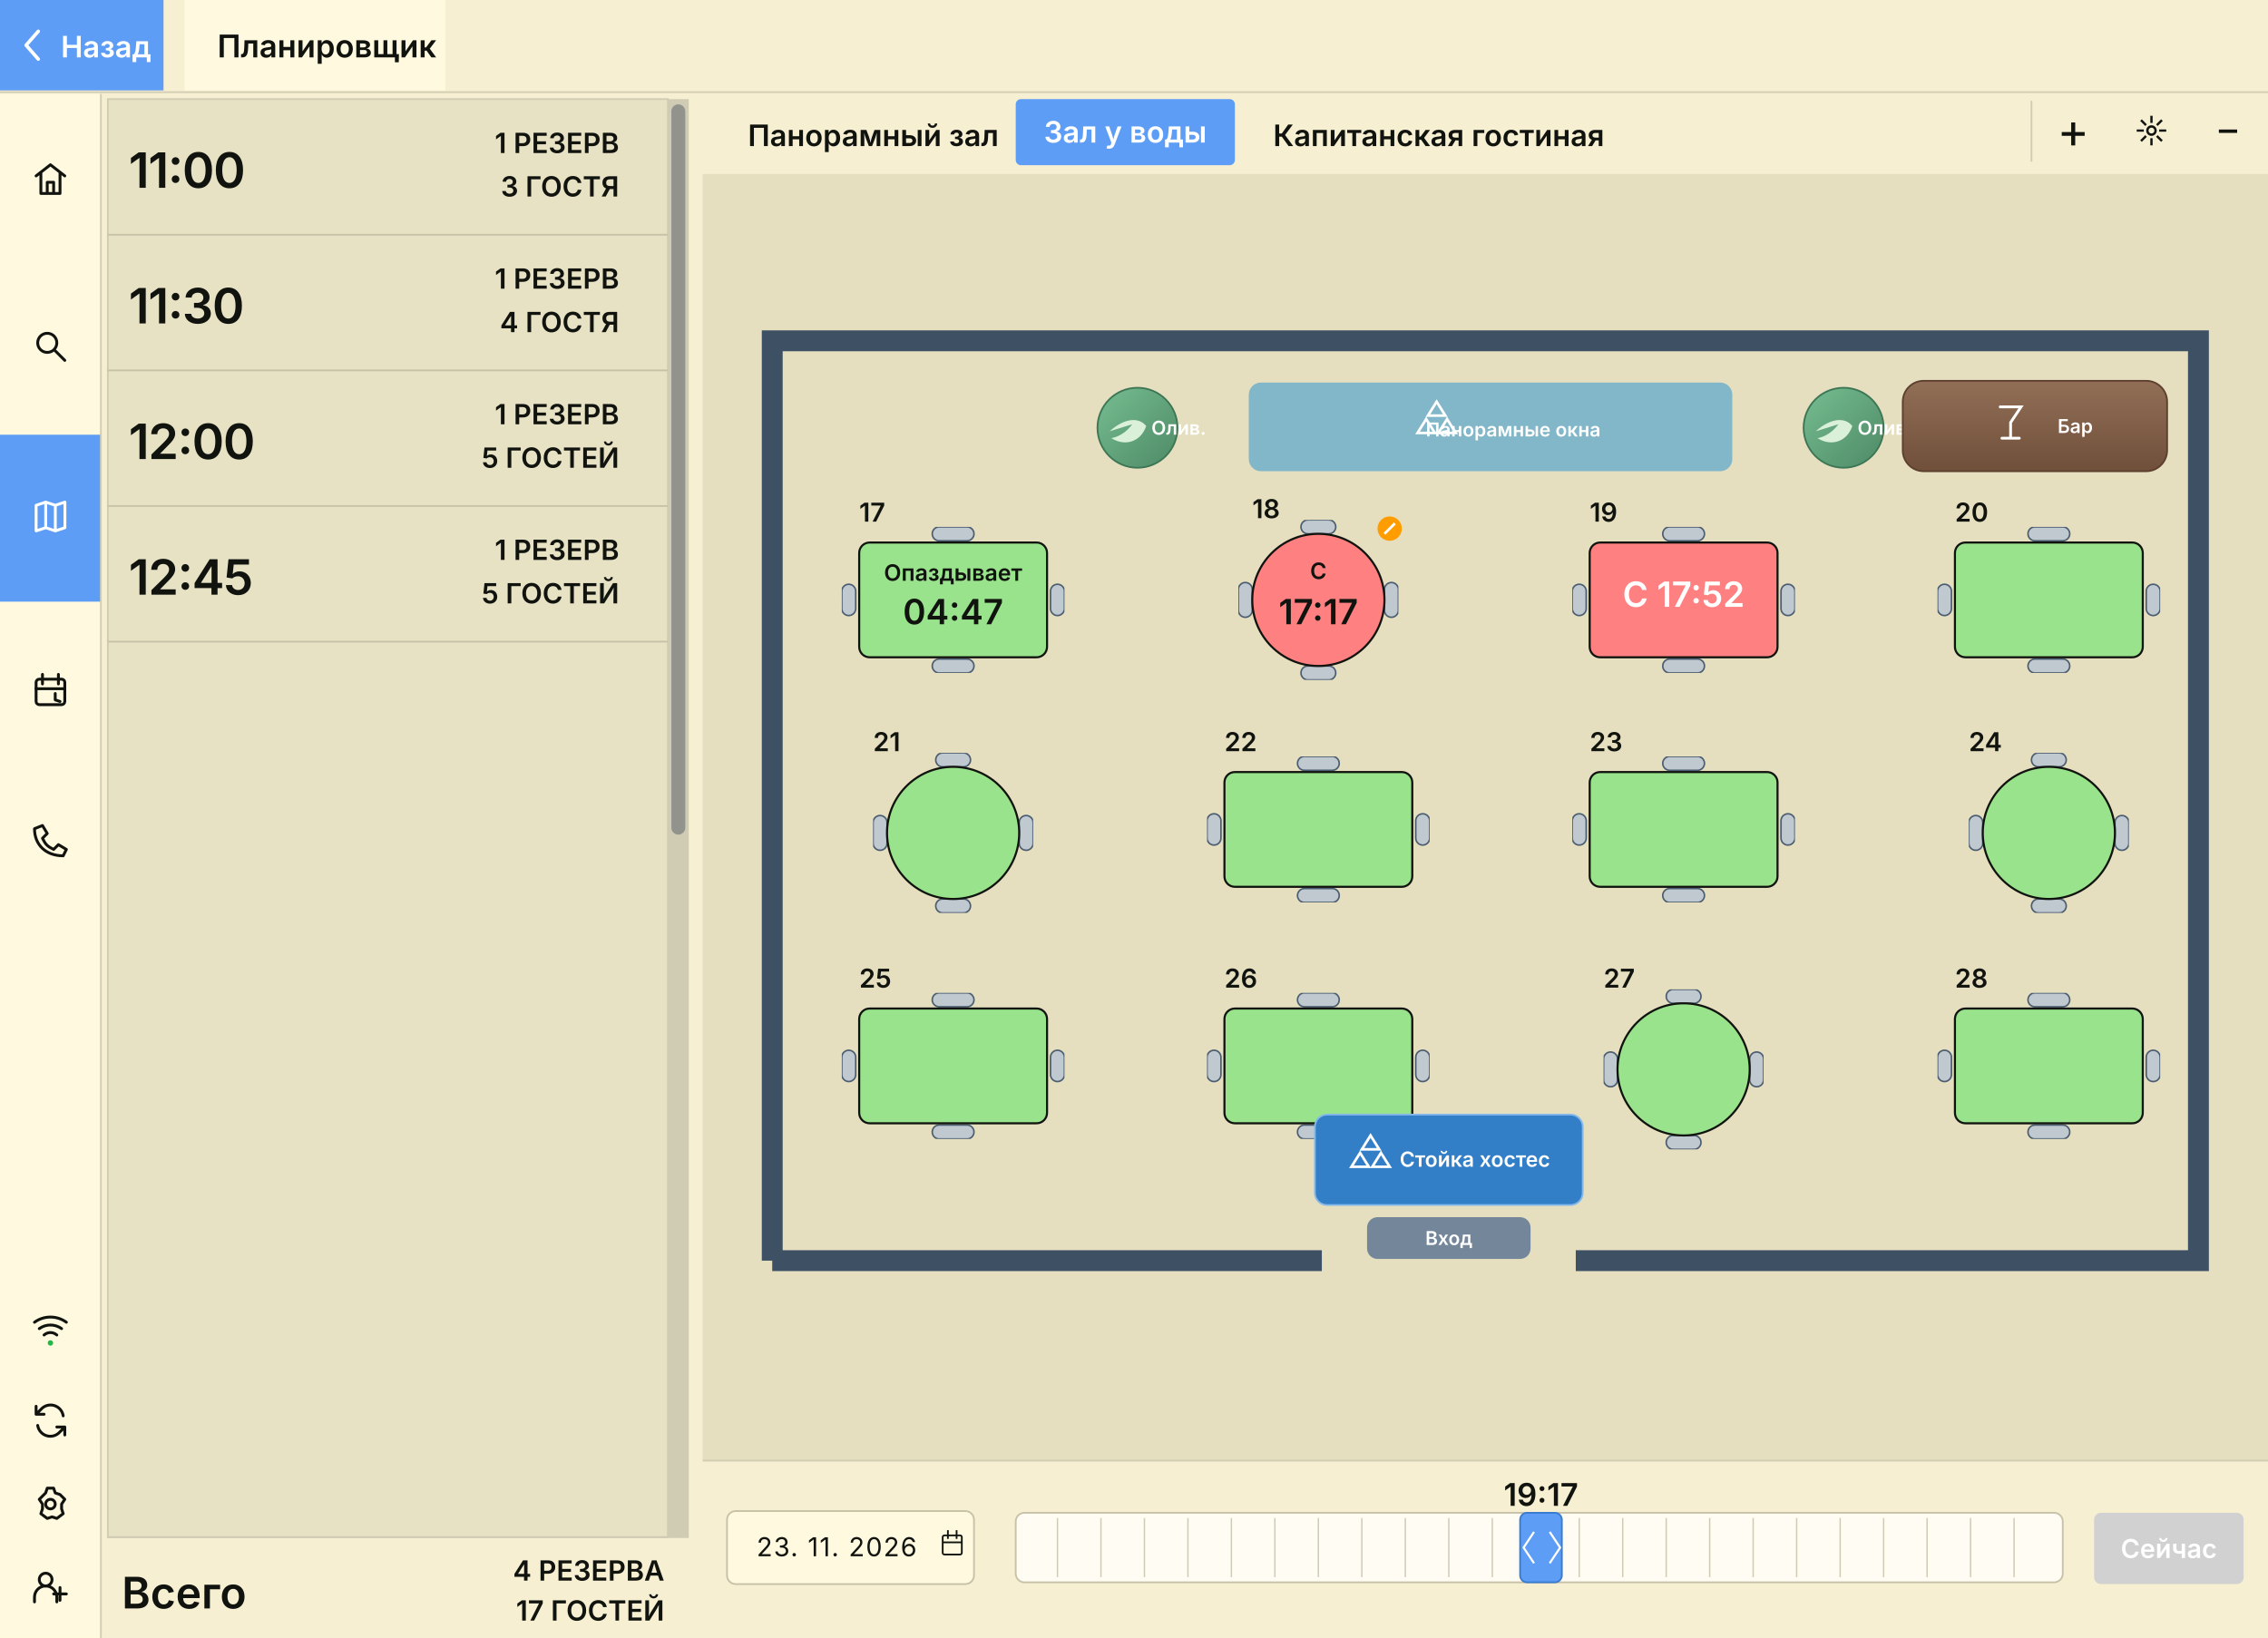
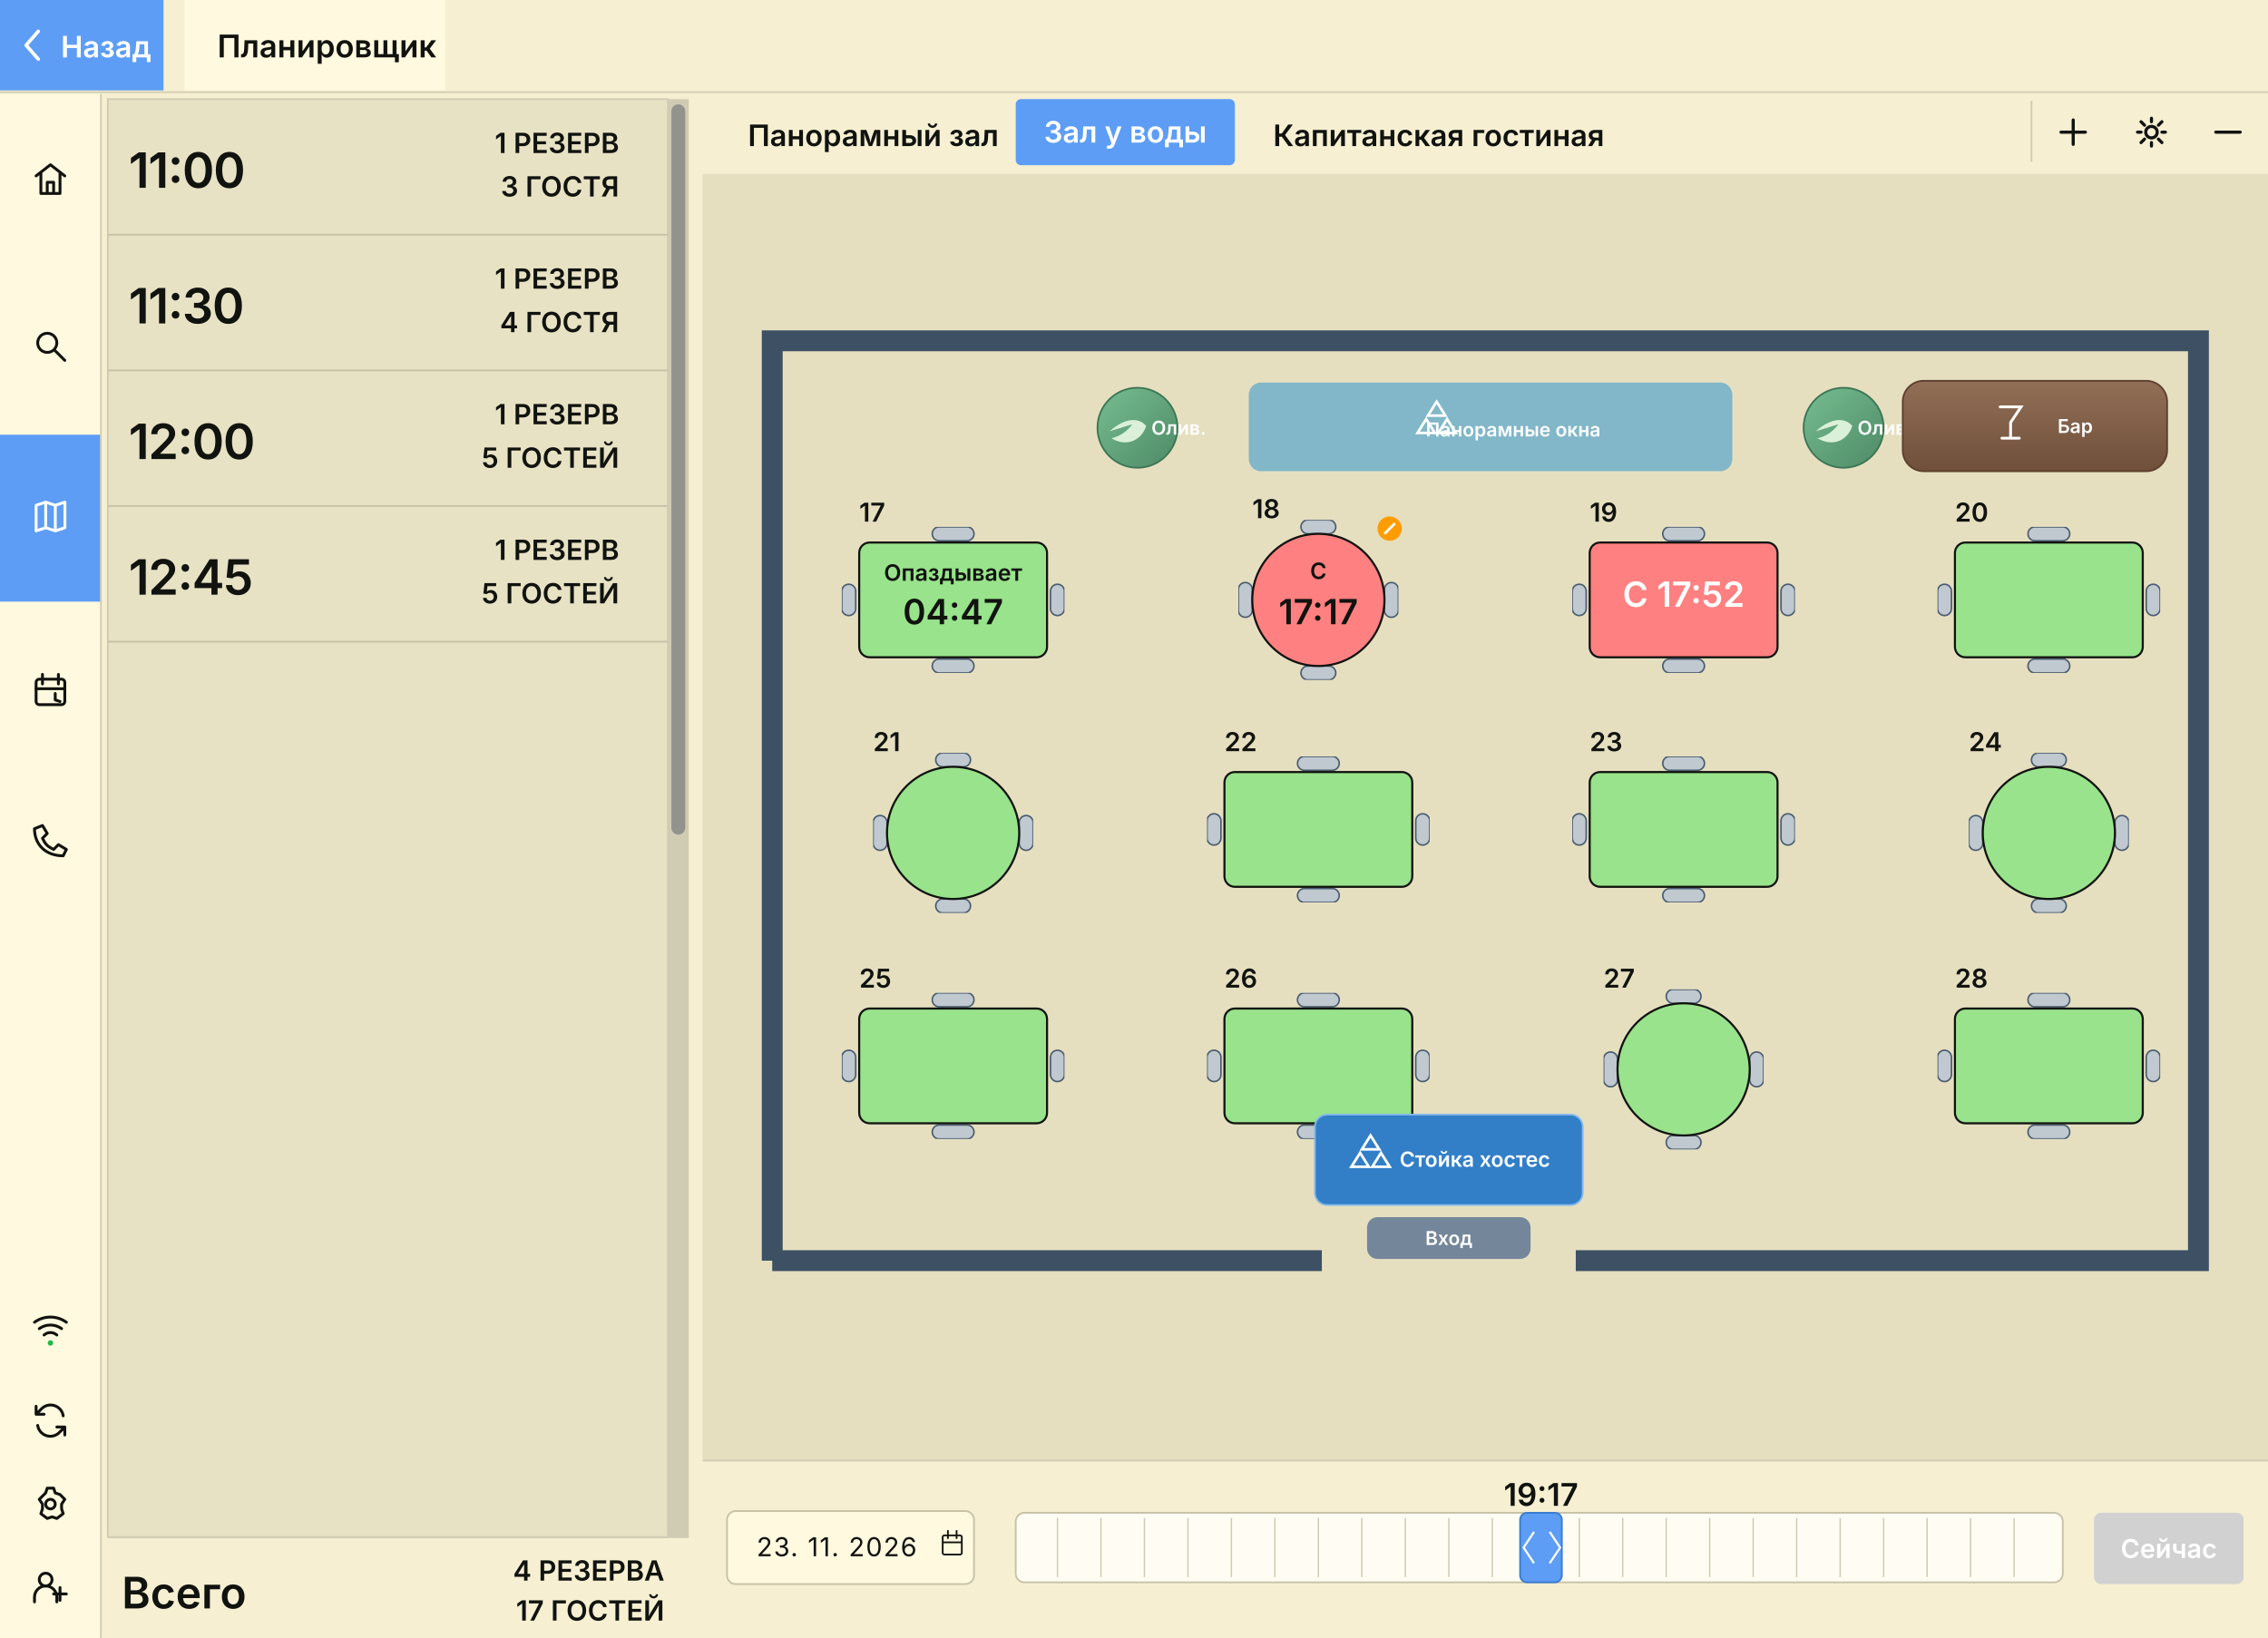
<svg xmlns="http://www.w3.org/2000/svg" viewBox="0 0 1304 942" role="img" aria-labelledby="title desc">
  <defs>
    <style>
      .ui{font-family:Inter,Arial,sans-serif;fill:#11130f}
      .nav-stroke{fill:none;stroke:#11130f;stroke-width:1.8;stroke-linecap:round;stroke-linejoin:round}
      .reservation-time{font-size:28px;font-weight:600;letter-spacing:-.6px}
      .reservation-meta{font-size:16px;font-weight:600}
      .tab{font-size:17px;font-weight:600}
      .table{fill:currentColor;stroke:#11130f;stroke-width:1.2}
      .seat{fill:#c0c9d0;stroke:#4b5d70;stroke-width:.9}
      .table-number{font-size:15px;font-weight:600}
      .table-label{font-size:13px;font-weight:600;text-anchor:middle;fill:#11130f}
      .table-time{font-size:20px;font-weight:600;text-anchor:middle;fill:#11130f}
      .tiny{font-size:11px;font-weight:600}
    </style>
    <linearGradient id="bar" x1="0" y1="0" x2="0" y2="1">
      <stop stop-color="#916f56" />
      <stop offset="1" stop-color="#704f3b" />
    </linearGradient>
    <linearGradient id="plant" x1="0" y1="0" x2="1" y2="1">
      <stop stop-color="#76bd91" />
      <stop offset="1" stop-color="#4e8a66" />
    </linearGradient>
    <symbol id="table-rect" viewBox="0 0 128 84">
      <rect class="seat" x="52" width="24" height="8" rx="4" />
      <rect class="seat" x="52" y="76" width="24" height="8" rx="4" />
      <rect class="seat" y="33" width="8" height="18" rx="4" />
      <rect class="seat" x="120" y="33" width="8" height="18" rx="4" />
      <rect class="table" x="10" y="9" width="108" height="66" rx="6" />
    </symbol>
    <symbol id="table-round" viewBox="0 0 92 92">
      <rect class="seat" x="36" width="20" height="8" rx="4" />
      <rect class="seat" x="36" y="84" width="20" height="8" rx="4" />
      <rect class="seat" y="36" width="8" height="20" rx="4" />
      <rect class="seat" x="84" y="36" width="8" height="20" rx="4" />
      <circle class="table" cx="46" cy="46" r="38" />
    </symbol>
    <symbol id="home" viewBox="0 0 24 24">
      <path class="nav-stroke" d="m3 10 9-7 9 7M6 8v13h12V8M10 21v-7h4v7" />
    </symbol>
    <symbol id="search" viewBox="0 0 24 24">
      <circle class="nav-stroke" cx="10" cy="10" r="6" />
      <path class="nav-stroke" d="m15 15 6 6" />
    </symbol>
    <symbol id="calendar" viewBox="0 0 24 24">
      <rect class="nav-stroke" x="3" y="5" width="18" height="16" rx="2" />
      <path class="nav-stroke" d="M7 2v6M17 2v6M3 11h18M15 14v4l3 1" />
    </symbol>
    <symbol id="phone" viewBox="0 0 24 24">
      <path class="nav-stroke" d="m7 3 3 5-3 3c2 4 3 5 7 7l3-3 5 3-2 4C9 22 2 15 2 5l5-2Z" />
    </symbol>
    <symbol id="wifi" viewBox="0 0 24 24">
      <path class="nav-stroke" d="M2 7a17 17 0 0 1 20 0M5 11a12 12 0 0 1 14 0M8 15a6 6 0 0 1 8 0" />
      <circle cx="12" cy="20" r="1.7" fill="#20b849" />
    </symbol>
    <symbol id="refresh" viewBox="0 0 24 24">
      <path class="nav-stroke" d="M20 9A8 8 0 0 0 6 5L3 8M3 3v5h5M4 15a8 8 0 0 0 14 4l3-3M21 21v-5h-5" />
    </symbol>
    <symbol id="settings" viewBox="0 0 24 24">
      <path class="nav-stroke" d="m10 2h4l1 3 3 1 3 3-2 3v3l1 3-4 3-3-1-3 1-4-3 1-3v-3L5 9l3-3 1-1 1-3Z" />
      <circle class="nav-stroke" cx="12" cy="12" r="3" />
    </symbol>
    <symbol id="users" viewBox="0 0 24 24">
      <circle class="nav-stroke" cx="9" cy="7" r="4" />
      <path class="nav-stroke" d="M2 21v-3a7 7 0 0 1 14 0v3M18 12v8M14 16h8" />
    </symbol>
  </defs>
  <rect width="1304" height="942" fill="#f6efd2" />
  <g class="ui">
    <rect width="94" height="52" fill="#5d9df5" />
    <path d="m22 18-7 8 7 8" fill="none" stroke="#fff" stroke-width="2" stroke-linecap="round" stroke-linejoin="round" />
    <text x="35" y="33" font-size="17" font-weight="600" fill="#fff">Назад</text>
    <rect x="106" width="150" height="52" fill="#fff9df" />
    <text x="125" y="33" font-size="18" font-weight="600">Планировщик</text>
    <path d="M0 53h1304" stroke="#d2cdb3" />
    <rect y="54" width="58" height="888" fill="#fff9df" />
    <rect y="250" width="58" height="96" fill="#5d9df5" />
    <path d="M58 54v888" stroke="#d2cdb3" />
    <use href="#home" x="18" y="92" width="22" height="22" />
    <use href="#search" x="18" y="188" width="22" height="22" />
    <g transform="translate(18 286) scale(.92)">
      <path d="m3 5 6-2 6 2 6-2v16l-6 2-6-2-6 2V5ZM9 3v16M15 5v16" fill="none" stroke="#fff" stroke-width="1.8" stroke-linecap="round" stroke-linejoin="round" />
    </g>
    <use href="#calendar" x="18" y="386" width="22" height="22" />
    <use href="#phone" x="18" y="472" width="22" height="22" />
    <use href="#wifi" x="18" y="754" width="22" height="22" />
    <use href="#refresh" x="18" y="806" width="22" height="22" />
    <use href="#settings" x="18" y="854" width="22" height="22" />
    <use href="#users" x="18" y="902" width="22" height="22" />
    <rect x="62" y="57" width="322" height="827" fill="#e8e2c4" stroke="#d0cbb3" />
    <g>
      <g transform="translate(62 57)">
        <path d="M0 78h322" stroke="#c7c1a8" />
        <text x="12" y="51" class="reservation-time">11:00</text>
        <text x="294" y="31" class="reservation-meta" text-anchor="end">1 РЕЗЕРВ</text>
        <text x="294" y="56" class="reservation-meta" text-anchor="end">3 ГОСТЯ</text>
      </g>
      <g transform="translate(62 135)">
        <path d="M0 78h322" stroke="#c7c1a8" />
        <text x="12" y="51" class="reservation-time">11:30</text>
        <text x="294" y="31" class="reservation-meta" text-anchor="end">1 РЕЗЕРВ</text>
        <text x="294" y="56" class="reservation-meta" text-anchor="end">4 ГОСТЯ</text>
      </g>
      <g transform="translate(62 213)">
        <path d="M0 78h322" stroke="#c7c1a8" />
        <text x="12" y="51" class="reservation-time">12:00</text>
        <text x="294" y="31" class="reservation-meta" text-anchor="end">1 РЕЗЕРВ</text>
        <text x="294" y="56" class="reservation-meta" text-anchor="end">5 ГОСТЕЙ</text>
      </g>
      <g transform="translate(62 291)">
        <path d="M0 78h322" stroke="#c7c1a8" />
        <text x="12" y="51" class="reservation-time">12:45</text>
        <text x="294" y="31" class="reservation-meta" text-anchor="end">1 РЕЗЕРВ</text>
        <text x="294" y="56" class="reservation-meta" text-anchor="end">5 ГОСТЕЙ</text>
      </g>
    </g>
    <rect x="384" y="57" width="12" height="827" fill="#d0cbb3" />
    <rect x="386" y="60" width="8" height="420" rx="4" fill="#93938e" />
    <text x="430" y="84" class="tab">Панорамный зал</text>
    <rect x="584" y="57" width="126" height="38" rx="3" fill="#5d9df5" />
    <text x="647" y="82" class="tab" fill="#fff" text-anchor="middle">Зал у воды</text>
    <text x="732" y="84" class="tab">Капитанская гостиная</text>
    <path d="M1168 58v35" stroke="#d0cbb3" />
-     <text x="1192" y="85" font-size="28" text-anchor="middle">+</text>
-     <text x="1237" y="82" font-size="19" text-anchor="middle">☼</text>
-     <text x="1281" y="82" font-size="23" text-anchor="middle">−</text>
+     <path class="nav-stroke" d="M1185 76h14M1192 69v14M1274 76h14" />
+     <g class="nav-stroke" transform="translate(1237 76)">
+       <circle r="3.3" />
+       <path d="M0-8v2M0 6v2M-8 0h2M6 0h2M-6-6l2 2M4 4l2 2M-6 6l2-2M4-4l2-2" />
+     </g>
    <rect x="404" y="100" width="900" height="740" fill="#e5dfc0" />
    <path d="M444 725V196H1264V725H906M444 725H760" fill="none" stroke="#3d5064" stroke-width="12" />
    <g transform="translate(654 246)">
      <circle r="23" fill="url(#plant)" stroke="#3d7655" />
      <path d="M-16 2c9-8 17-8 21-3-3 9-12 12-20 7 5-1 9-4 12-8" fill="#dbf0d9" />
      <text x="8" y="4" class="tiny" fill="#fff">Олив.</text>
    </g>
    <rect x="718" y="220" width="278" height="51" rx="7" fill="#81b7c8" />
    <path d="m821 239 5-8 5 8h-10Zm-6 10 5-8 5 8h-10Zm12 0 5-8 5 8h-10Z" fill="none" stroke="#fff" stroke-width="1.5" />
    <text x="870" y="251" class="tiny" fill="#fff" text-anchor="middle">Панорамные окна</text>
    <g transform="translate(1060 246)">
      <circle r="23" fill="url(#plant)" stroke="#3d7655" />
      <path d="M-16 2c9-8 17-8 21-3-3 9-12 12-20 7 5-1 9-4 12-8" fill="#dbf0d9" />
      <text x="8" y="4" class="tiny" fill="#fff">Олив.</text>
    </g>
    <rect x="1094" y="219" width="152" height="52" rx="12" fill="url(#bar)" stroke="#5d3f2f" />
    <path d="m1150 234h12l-6 9v9m-5 0h10" fill="none" stroke="#fff" stroke-width="1.6" stroke-linecap="round" />
    <text x="1183" y="249" class="tiny" fill="#fff">Бар</text>
    <text x="494" y="300" class="table-number">17</text>
    <use href="#table-rect" x="484" y="303" width="128" height="84" color="#98e38b" />
    <text x="548" y="334" class="table-label">Опаздывает</text>
    <text x="548" y="359" class="table-time">04:47</text>
    <text x="720" y="298" class="table-number">18</text>
    <use href="#table-round" x="712" y="299" width="92" height="92" color="#ff8080" />
    <circle cx="799" cy="304" r="7" fill="#ff9d00" />
    <path d="m796 307 6-6" stroke="#fff" stroke-width="1.5" />
    <text x="758" y="333" class="table-label" fill="#fff">С</text>
    <text x="758" y="359" class="table-time" fill="#fff">17:17</text>
    <text x="914" y="300" class="table-number">19</text>
    <use href="#table-rect" x="904" y="303" width="128" height="84" color="#ff8080" />
    <text x="968" y="349" font-size="20" font-weight="600" fill="#fff" text-anchor="middle">С 17:52</text>
    <text x="1124" y="300" class="table-number">20</text>
    <use href="#table-rect" x="1114" y="303" width="128" height="84" color="#98e38b" />
    <text x="502" y="432" class="table-number">21</text>
    <use href="#table-round" x="502" y="433" width="92" height="92" color="#98e38b" />
    <text x="704" y="432" class="table-number">22</text>
    <use href="#table-rect" x="694" y="435" width="128" height="84" color="#98e38b" />
    <text x="914" y="432" class="table-number">23</text>
    <use href="#table-rect" x="904" y="435" width="128" height="84" color="#98e38b" />
    <text x="1132" y="432" class="table-number">24</text>
    <use href="#table-round" x="1132" y="433" width="92" height="92" color="#98e38b" />
    <text x="494" y="568" class="table-number">25</text>
    <use href="#table-rect" x="484" y="571" width="128" height="84" color="#98e38b" />
    <text x="704" y="568" class="table-number">26</text>
    <use href="#table-rect" x="694" y="571" width="128" height="84" color="#98e38b" />
    <text x="922" y="568" class="table-number">27</text>
    <use href="#table-round" x="922" y="569" width="92" height="92" color="#98e38b" />
    <text x="1124" y="568" class="table-number">28</text>
    <use href="#table-rect" x="1114" y="571" width="128" height="84" color="#98e38b" />
    <rect x="756" y="641" width="154" height="52" rx="7" fill="#327fc8" stroke="#86b9e9" />
    <path d="m783 661 5-8 5 8h-10Zm-6 10 5-8 5 8h-10Zm12 0 5-8 5 8h-10Z" fill="none" stroke="#fff" stroke-width="1.5" />
    <text x="848" y="671" font-size="12" font-weight="600" fill="#fff" text-anchor="middle">Стойка хостес</text>
    <rect x="786" y="700" width="94" height="24" rx="6" fill="#74869a" />
    <text x="833" y="716" class="tiny" fill="#fff" text-anchor="middle">Вход</text>
    <path d="M404 840h900" stroke="#d0cbb3" />
    <rect x="418" y="869" width="142" height="42" rx="5" fill="#fff9df" stroke="#c7c1a8" />
    <text x="435" y="895" font-size="15" letter-spacing=".7">23. 11. 2026</text>
    <rect x="542" y="883" width="11" height="11" rx="1" fill="none" stroke="#11130f" />
    <path d="M542 887h11M545 880v5M550 880v5" stroke="#11130f" />
    <rect x="584" y="870" width="602" height="40" rx="5" fill="#fffdf3" stroke="#c7c1a8" />
    <g stroke="#d0cbb3" stroke-width=".8">
      <path d="M608 873v34M633 873v34M658 873v34M683 873v34M708 873v34M733 873v34M758 873v34M783 873v34M808 873v34M833 873v34M858 873v34M883 873v34M908 873v34M933 873v34M958 873v34M983 873v34M1008 873v34M1033 873v34M1058 873v34M1083 873v34M1108 873v34M1133 873v34M1158 873v34" />
    </g>
    <text x="886" y="866" font-size="18" font-weight="600" text-anchor="middle">19:17</text>
    <rect x="874" y="870" width="24" height="40" rx="4" fill="#5d9df5" stroke="#397ccf" />
    <path d="m882 881-6 9 6 9m9-18 6 9-6 9" fill="none" stroke="#fff" stroke-width="1.2" />
    <rect x="1204" y="870" width="86" height="41" rx="4" fill="#d1d1d1" />
    <text x="1247" y="896" font-size="15" font-weight="600" fill="#fff" text-anchor="middle">Сейчас</text>
    <path d="M62 884h334" stroke="#d0cbb3" />
    <text x="70" y="925" font-size="25" font-weight="600">Всего</text>
    <text x="382" y="909" font-size="16" font-weight="600" text-anchor="end">4 РЕЗЕРВА</text>
    <text x="382" y="932" font-size="16" font-weight="600" text-anchor="end">17 ГОСТЕЙ</text>
  </g>
</svg>
